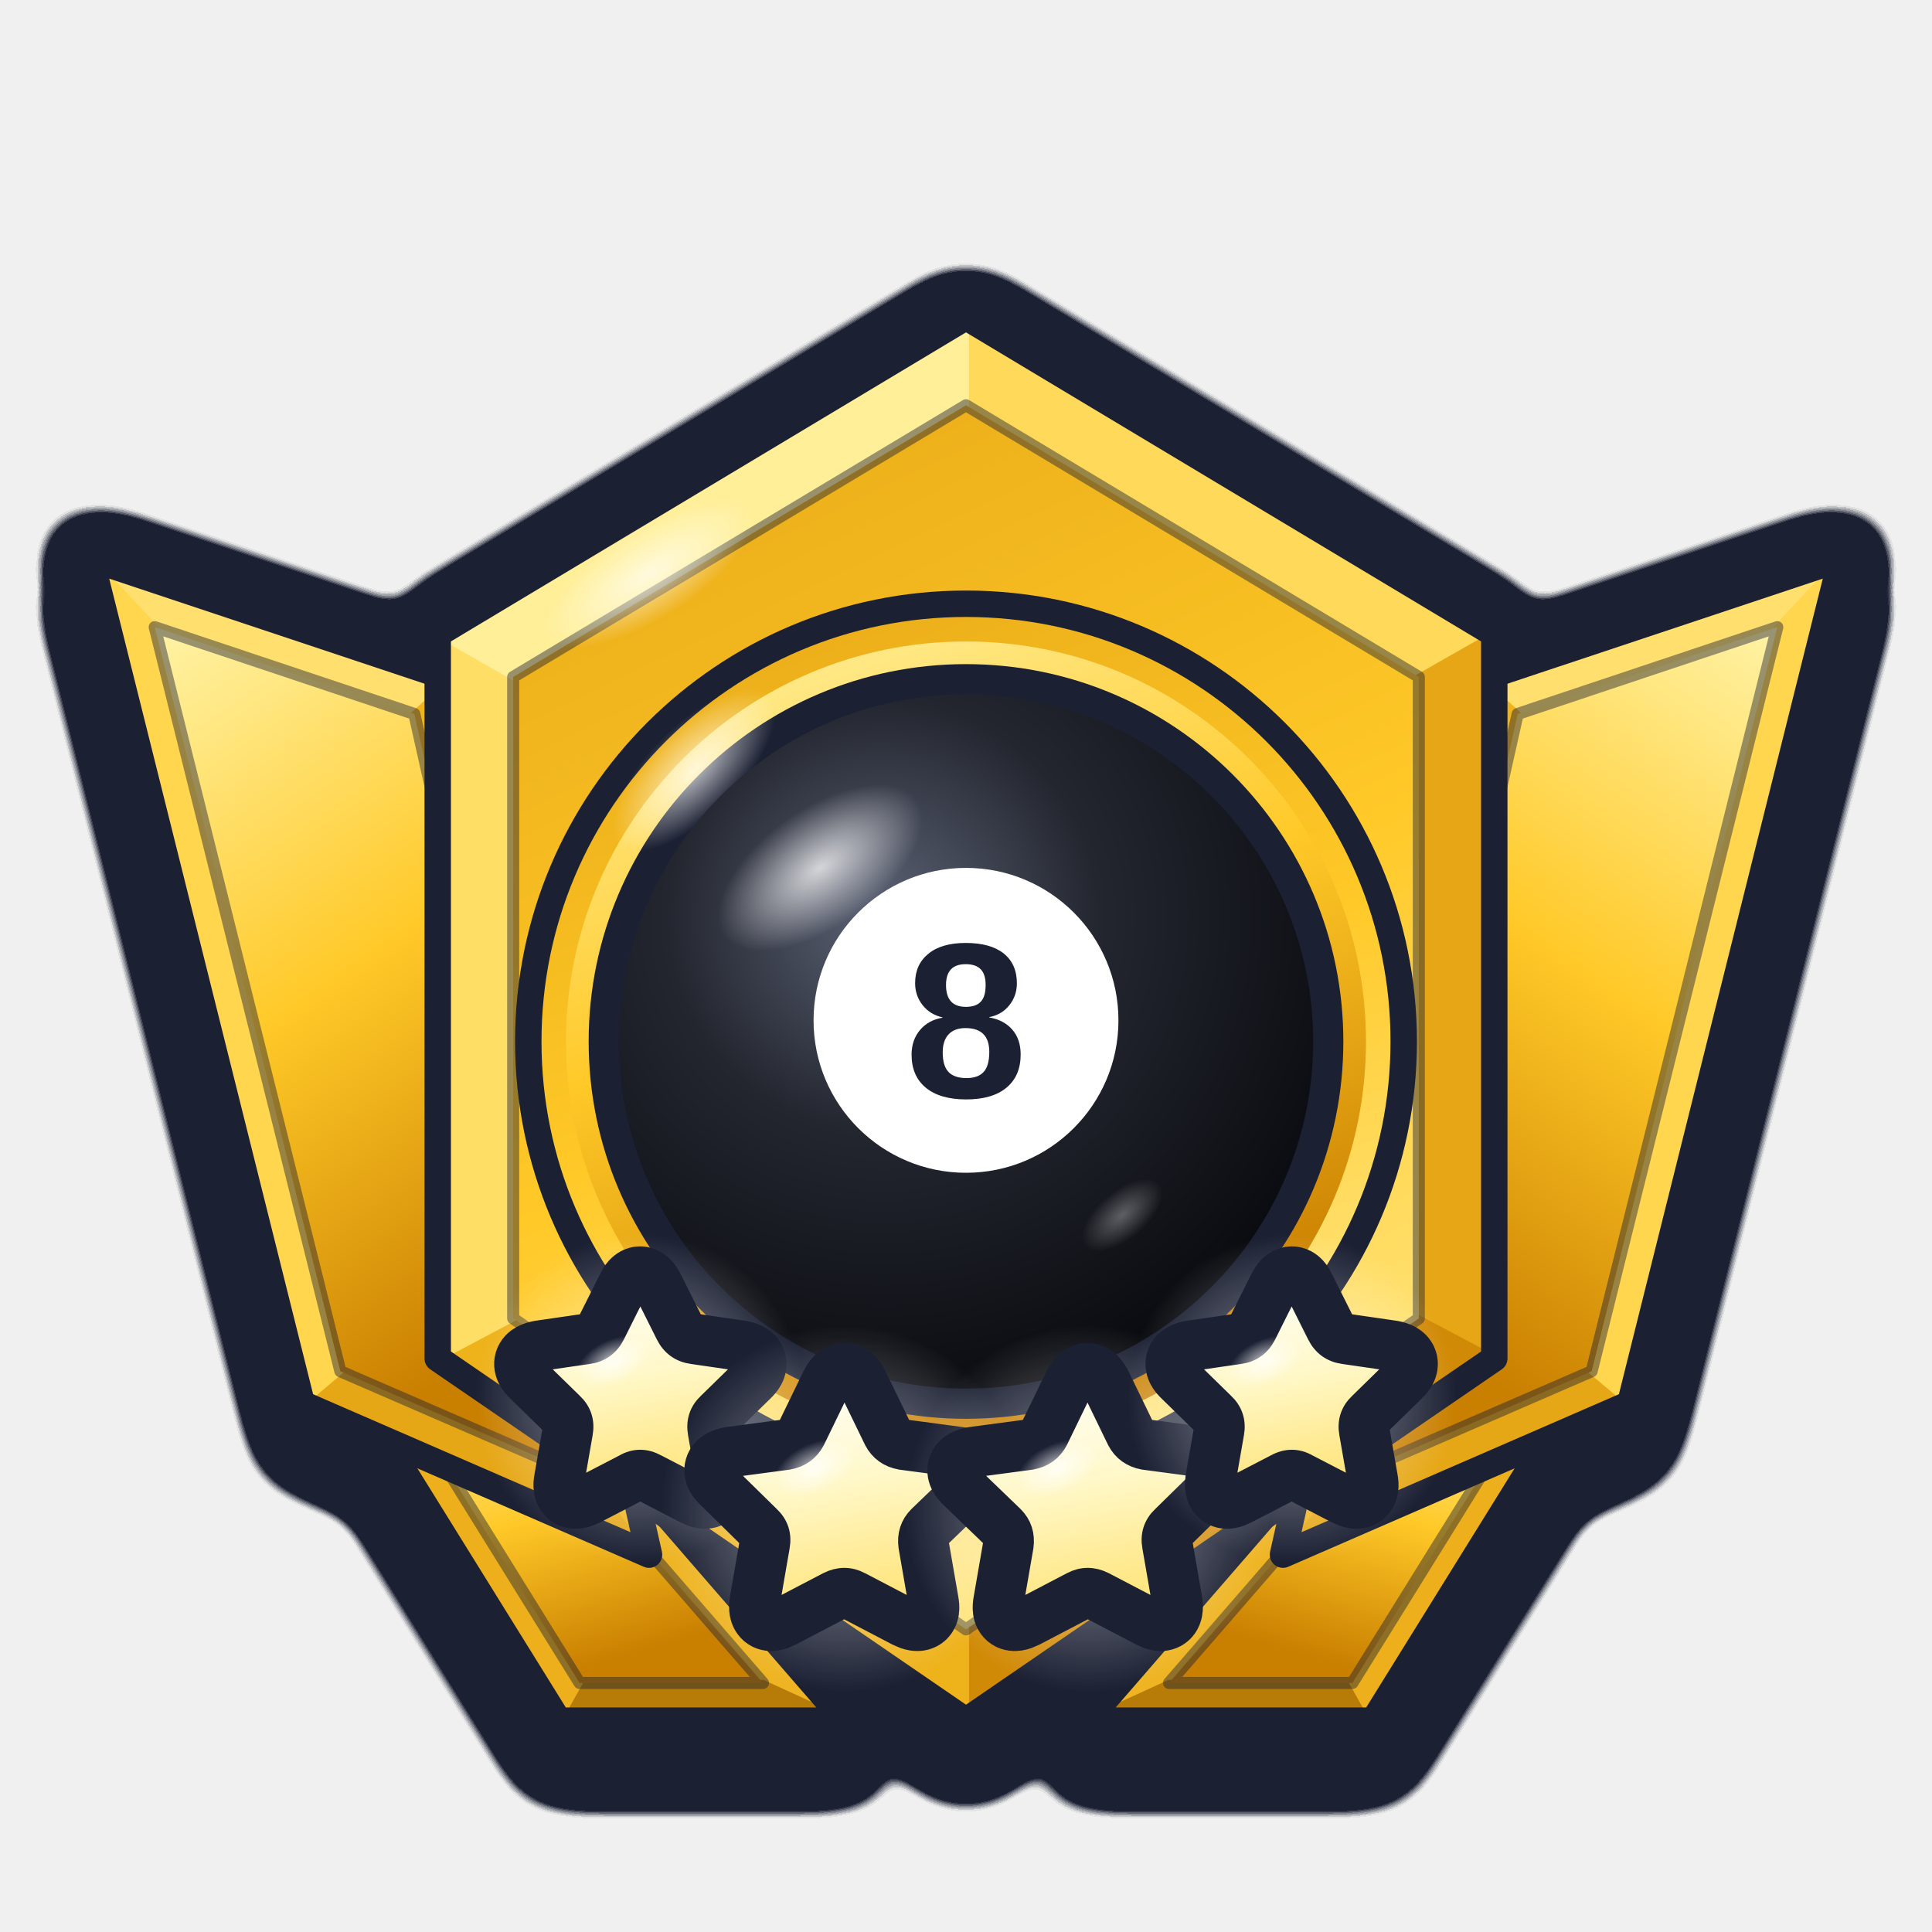
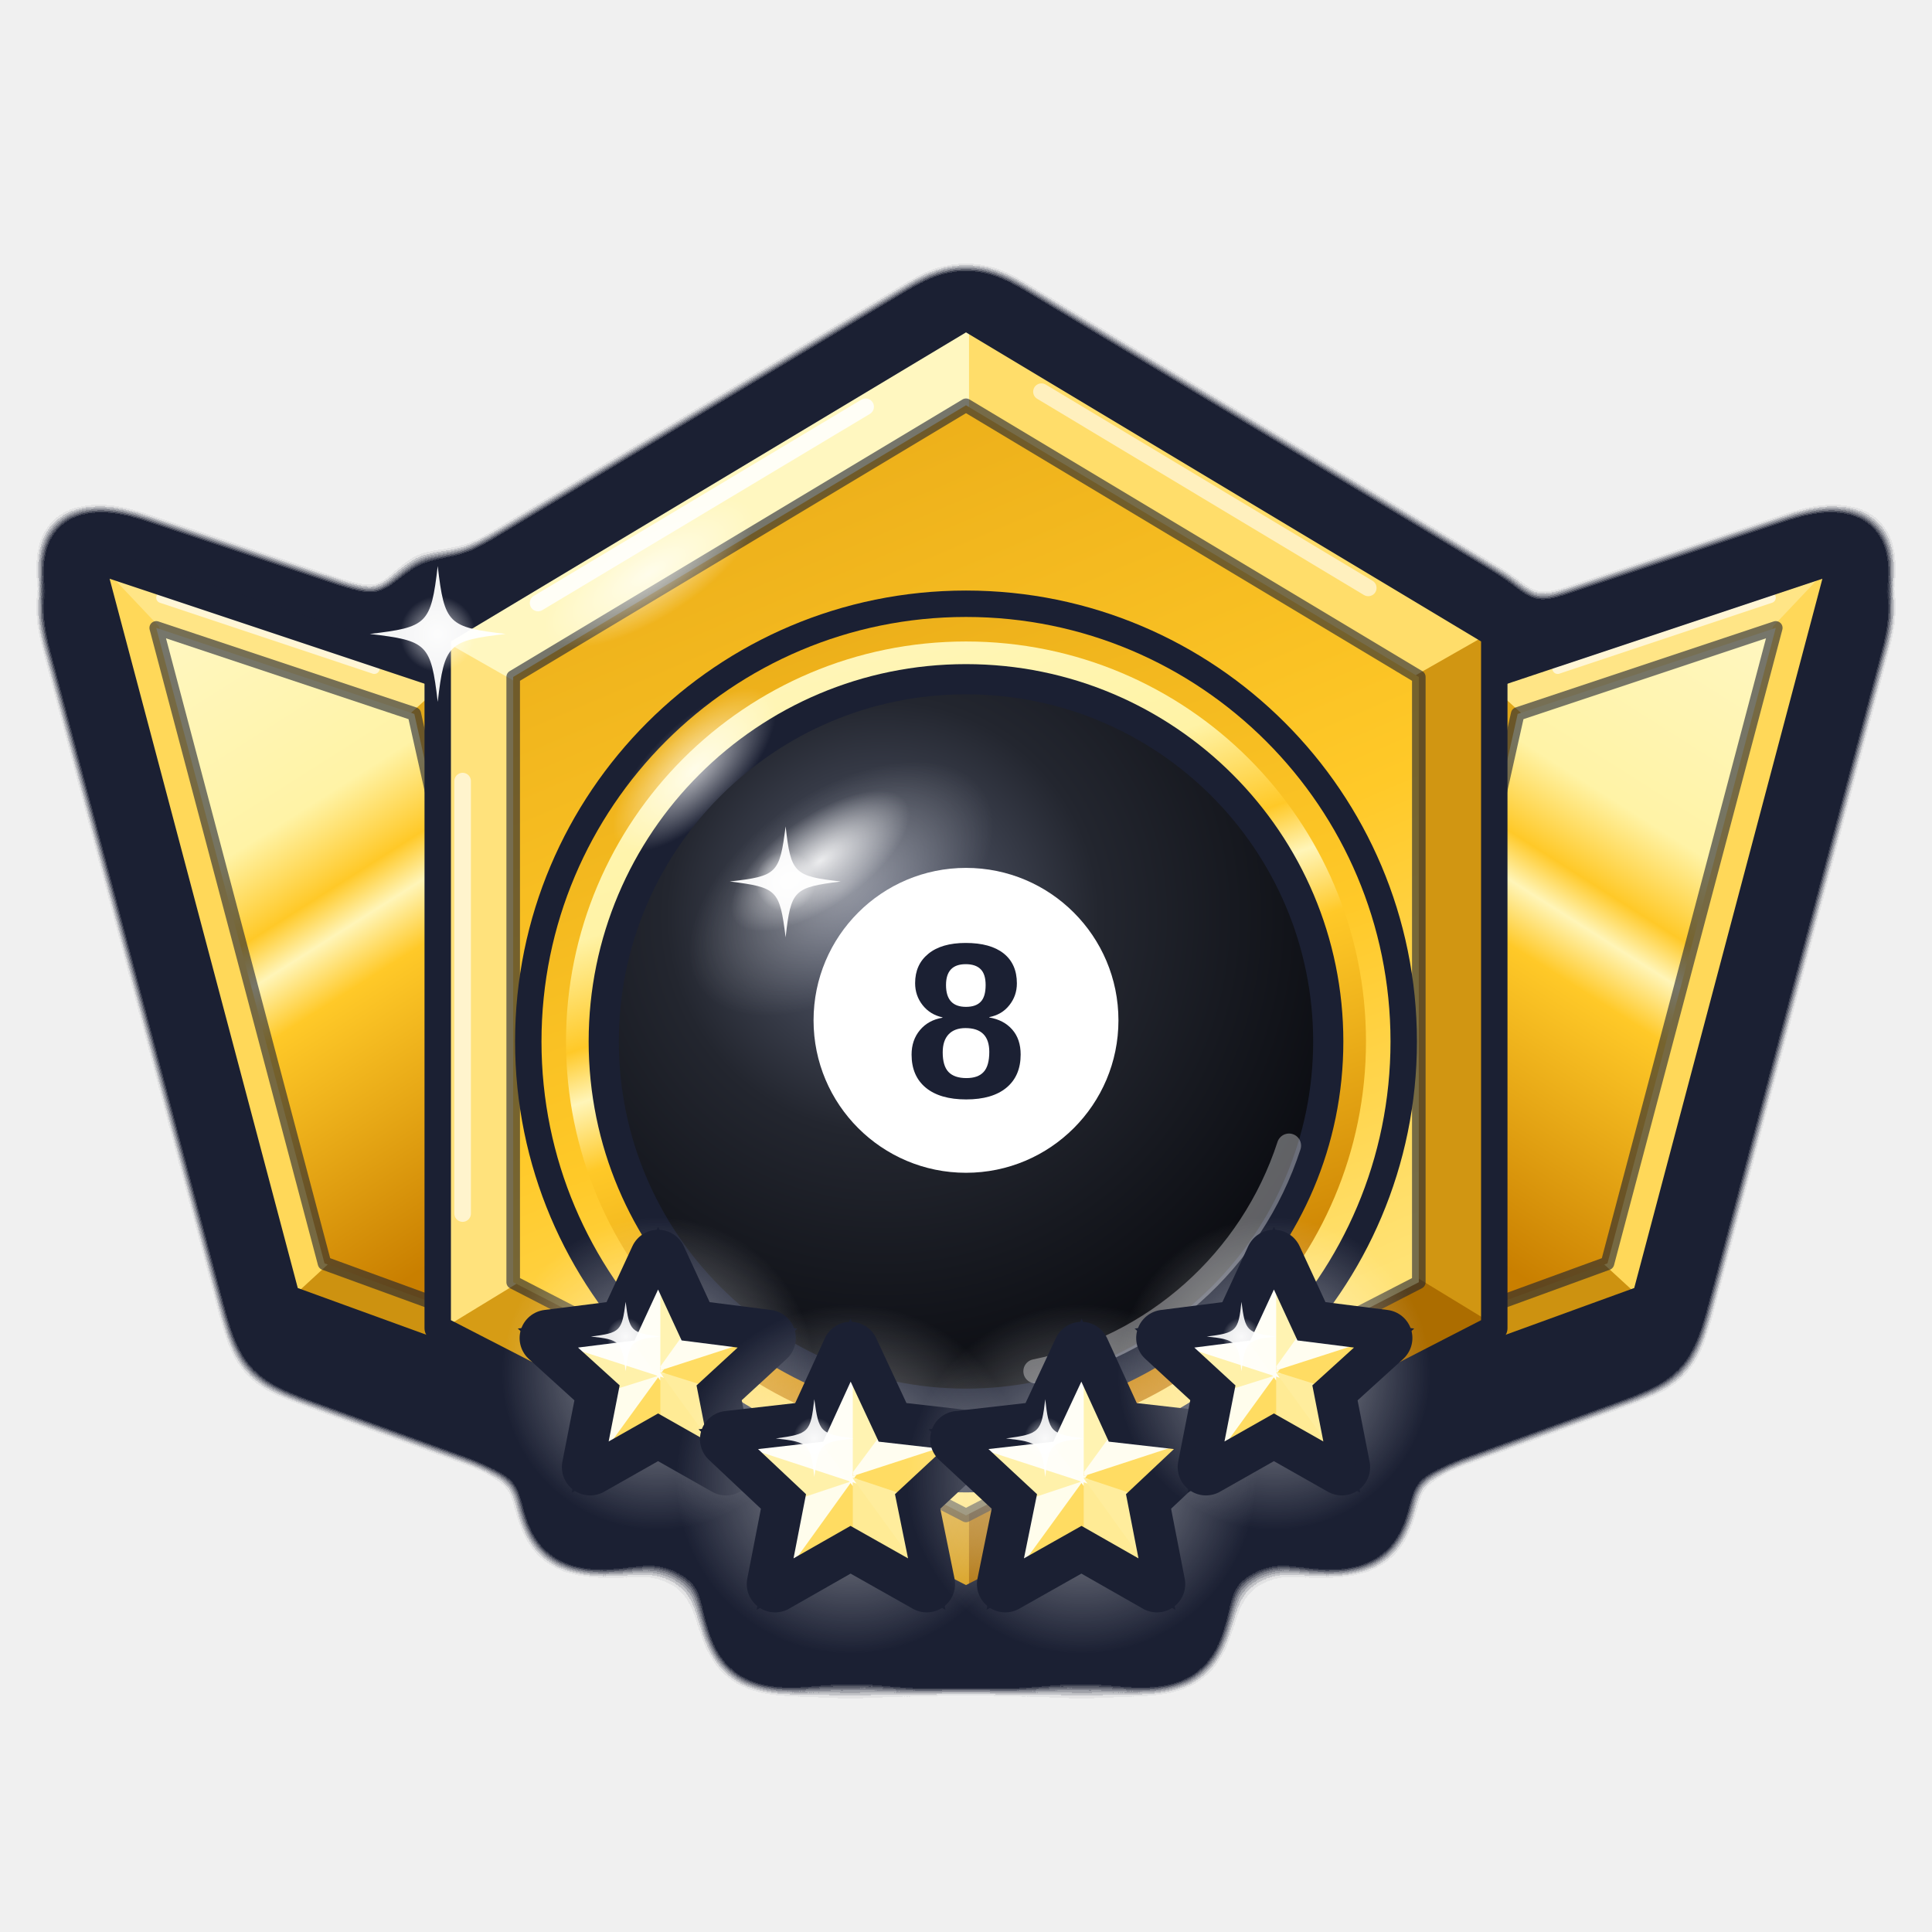
<svg xmlns="http://www.w3.org/2000/svg" width="512" height="512" viewBox="0 0 256 256">
  <defs>
    <linearGradient id="blue" x1="0" y1="0" x2="0.35" y2="1">
      <stop offset="0" stop-color="#9ED3FF" />
      <stop offset="0.45" stop-color="#3B9BFF" />
      <stop offset="1" stop-color="#1F6BD0" />
    </linearGradient>
    <linearGradient id="green" x1="0" y1="0" x2="0.35" y2="1">
      <stop offset="0" stop-color="#A8F5BE" />
      <stop offset="0.45" stop-color="#3DD66B" />
      <stop offset="1" stop-color="#1E9E47" />
    </linearGradient>
    <linearGradient id="red" x1="0" y1="0" x2="0.35" y2="1">
      <stop offset="0" stop-color="#FFA3A3" />
      <stop offset="0.45" stop-color="#FF4D4D" />
      <stop offset="1" stop-color="#C9283A" />
    </linearGradient>
    <linearGradient id="gold" x1="0" y1="0" x2="0.35" y2="1">
      <stop offset="0" stop-color="#FFF1A0" />
      <stop offset="0.45" stop-color="#FFC928" />
      <stop offset="1" stop-color="#DB8E00" />
    </linearGradient>
    <linearGradient id="wood" x1="0" y1="0" x2="0.35" y2="1">
      <stop offset="0" stop-color="#FFD9A0" />
      <stop offset="0.45" stop-color="#E7A35C" />
      <stop offset="1" stop-color="#A8622A" />
    </linearGradient>
    <linearGradient id="darkwood" x1="0" y1="0" x2="0.35" y2="1">
      <stop offset="0" stop-color="#C07A45" />
      <stop offset="0.45" stop-color="#8A4B22" />
      <stop offset="1" stop-color="#5E3014" />
    </linearGradient>
    <linearGradient id="white" x1="0" y1="0" x2="0.35" y2="1">
      <stop offset="0" stop-color="#FFFFFF" />
      <stop offset="0.45" stop-color="#F4F8FF" />
      <stop offset="1" stop-color="#C9D6EA" />
    </linearGradient>
    <linearGradient id="grey" x1="0" y1="0" x2="0.35" y2="1">
      <stop offset="0" stop-color="#E4E9F2" />
      <stop offset="0.45" stop-color="#AEB8C8" />
      <stop offset="1" stop-color="#7B869A" />
    </linearGradient>
    <linearGradient id="steel" x1="0" y1="0" x2="0.35" y2="1">
      <stop offset="0" stop-color="#D8E6F7" />
      <stop offset="0.45" stop-color="#9FB2CC" />
      <stop offset="1" stop-color="#6A7D98" />
    </linearGradient>
    <linearGradient id="cloth" x1="0" y1="0" x2="0.35" y2="1">
      <stop offset="0" stop-color="#6FE08E" />
      <stop offset="0.45" stop-color="#2FA24F" />
      <stop offset="1" stop-color="#1C7A37" />
    </linearGradient>
    <linearGradient id="sad" x1="0" y1="0" x2="0.35" y2="1">
      <stop offset="0" stop-color="#C4D4EE" />
      <stop offset="0.45" stop-color="#8EA3C7" />
      <stop offset="1" stop-color="#5E7299" />
    </linearGradient>
    <linearGradient id="purple" x1="0" y1="0" x2="0.35" y2="1">
      <stop offset="0" stop-color="#D7B8FF" />
      <stop offset="0.45" stop-color="#A259FF" />
      <stop offset="1" stop-color="#6E2FD0" />
    </linearGradient>
    <radialGradient id="shine" cx="0.5" cy="0.5" r="0.5">
      <stop offset="0" stop-color="#FFFFFF" stop-opacity="0.9" />
      <stop offset="1" stop-color="#FFFFFF" stop-opacity="0" />
    </radialGradient>
    <filter id="ink" x="-30%" y="-30%" width="160%" height="160%" color-interpolation-filters="sRGB">
      <feGaussianBlur in="SourceAlpha" stdDeviation="6.92" result="blur" />
      <feComponentTransfer in="blur" result="grown">
        <feFuncA type="linear" slope="7" intercept="-0.35" />
      </feComponentTransfer>
      <feOffset in="grown" dy="6" result="lip" />
      <feMerge result="both">
        <feMergeNode in="lip" />
        <feMergeNode in="grown" />
      </feMerge>
      <feFlood flood-color="#1B2033" />
      <feComposite in2="both" operator="in" result="outline" />
      <feMerge>
        <feMergeNode in="outline" />
        <feMergeNode in="SourceGraphic" />
      </feMerge>
    </filter>
  </defs>
  <defs>
    <filter id="badgeInk" x="-20%" y="-20%" width="140%" height="140%" color-interpolation-filters="sRGB">
      <feGaussianBlur in="SourceAlpha" stdDeviation="3.2" result="blur" />
      <feComponentTransfer in="blur" result="grown">
        <feFuncA type="linear" slope="40" intercept="-0.716" />
      </feComponentTransfer>
      <feOffset in="grown" dy="5" result="lip" />
      <feMerge result="both">
        <feMergeNode in="lip" />
        <feMergeNode in="grown" />
      </feMerge>
      <feFlood flood-color="#1B2033" />
      <feComposite in2="both" operator="in" result="outline" />
      <feMerge>
        <feMergeNode in="outline" />
        <feMergeNode in="SourceGraphic" />
      </feMerge>
    </filter>
  </defs>
  <defs>
    <linearGradient id="m" x1="0" y1="0" x2="0.35" y2="1">
-       <stop offset="0.00" stop-color="#FFF3A6" />
-       <stop offset="0.50" stop-color="#FFC928" />
+       <stop offset="0.00" stop-color="#FFF7C1" />
+       <stop offset="0.34" stop-color="#FFF3A6" />
+       <stop offset="0.46" stop-color="#FFC928" />
+       <stop offset="0.52" stop-color="#FFF5B8" />
+       <stop offset="0.60" stop-color="#FFC928" />
      <stop offset="1.00" stop-color="#C97F00" />
    </linearGradient>
    <linearGradient id="r" x1="0" y1="0" x2="0.35" y2="1">
      <stop offset="0.00" stop-color="#E7A816" />
      <stop offset="0.60" stop-color="#FFC928" />
      <stop offset="1.00" stop-color="#FFE274" />
    </linearGradient>
    <linearGradient id="w" x1="0" y1="0" x2="0.35" y2="1">
      <stop offset="0.00" stop-color="#FFE47A" />
      <stop offset="0.55" stop-color="#FFC928" />
      <stop offset="1.00" stop-color="#C97F00" />
    </linearGradient>
    <linearGradient id="c" x1="0" y1="0" x2="0.3" y2="1">
      <stop offset="0.00" stop-color="#FFF8CA" />
      <stop offset="0.55" stop-color="#FFDC61" />
      <stop offset="1.00" stop-color="#FFC928" />
    </linearGradient>
    <linearGradient id="s" x1="0" y1="0" x2="0.2" y2="1">
      <stop offset="0.00" stop-color="#FFFFFF" />
      <stop offset="0.50" stop-color="#FFF8CA" />
      <stop offset="1.00" stop-color="#FFE680" />
    </linearGradient>
    <linearGradient id="g" x1="0" y1="0" x2="0.35" y2="1">
      <stop offset="0.00" stop-color="#FFF3A6" />
      <stop offset="0.50" stop-color="#FFC928" />
      <stop offset="1.00" stop-color="#C97F00" />
    </linearGradient>
    <linearGradient id="gr" x1="0" y1="0" x2="0.35" y2="1">
      <stop offset="0.00" stop-color="#E7A816" />
      <stop offset="0.60" stop-color="#FFC928" />
      <stop offset="1.00" stop-color="#FFE274" />
    </linearGradient>
    <radialGradient id="ball" cx="0.38" cy="0.32" r="0.78">
      <stop offset="0" stop-color="#5C6275" />
      <stop offset="0.4" stop-color="#23262F" />
      <stop offset="1" stop-color="#06070B" />
    </radialGradient>
  </defs>
  <g filter="url(#badgeInk)">
-     <path d="M38.0 170.0 L86.0 198.0 L82.8 201.9 L52.9 184.5 Z" fill="#F4C238" stroke="#F4C238" stroke-width="0.8" />
-     <path d="M86.0 198.0 L112.0 228.0 L101.1 223.0 L82.8 201.9 Z" fill="#EEB423" stroke="#EEB423" stroke-width="0.8" />
-     <path d="M112.0 228.0 L74.0 228.0 L76.8 223.0 L101.1 223.0 Z" fill="#B77B08" stroke="#B77B08" stroke-width="0.8" />
-     <path d="M74.0 228.0 L38.0 170.0 L52.9 184.5 L76.8 223.0 Z" fill="#EDB01C" stroke="#EDB01C" stroke-width="0.8" />
-     <path d="M52.9 184.5 L82.8 201.9 L101.1 223.0 L76.8 223.0 Z" fill="url(#m)" />
-     <path d="M52.9 184.5 L82.8 201.9 L101.1 223.0 L76.8 223.0 Z" fill="none" stroke="#1B2033" stroke-width="1.6" stroke-opacity="0.45" stroke-linejoin="round" />
-     <path d="M38.0 170.0 L86.0 198.0 L112.0 228.0 L74.0 228.0 Z" fill="none" stroke="#1B2033" stroke-width="3.5" stroke-linejoin="round" />
-     <path d="M12.0 74.0 L60.0 90.0 L54.9 94.6 L20.5 83.1 Z" fill="#FFE06E" stroke="#FFE06E" stroke-width="0.8" />
-     <path d="M60.0 90.0 L86.0 206.0 L77.6 195.8 L54.9 94.6 Z" fill="#EFB31C" stroke="#EFB31C" stroke-width="0.8" />
-     <path d="M86.0 206.0 L40.0 186.0 L45.1 181.7 L77.6 195.8 Z" fill="#E6A716" stroke="#E6A716" stroke-width="0.8" />
-     <path d="M40.0 186.0 L12.0 74.0 L20.5 83.1 L45.1 181.7 Z" fill="#FFD64E" stroke="#FFD64E" stroke-width="0.8" />
-     <path d="M20.5 83.1 L54.9 94.6 L77.6 195.8 L45.1 181.7 Z" fill="url(#m)" />
-     <path d="M20.5 83.1 L54.9 94.6 L77.6 195.8 L45.1 181.7 Z" fill="none" stroke="#1B2033" stroke-width="1.6" stroke-opacity="0.45" stroke-linejoin="round" />
-     <path d="M12.0 74.0 L60.0 90.0 L86.0 206.0 L40.0 186.0 Z" fill="none" stroke="#1B2033" stroke-width="3.5" stroke-linejoin="round" />
+     <path d="M12.0 74.0 L60.0 90.0 L54.9 94.6 L20.7 83.2 Z" fill="#FFE586" stroke="#FFE586" stroke-width="0.8" />
+     <path d="M60.0 90.0 L82.0 188.0 L73.7 178.6 L54.9 94.6 Z" fill="#E1A81A" stroke="#E1A81A" stroke-width="0.8" />
+     <path d="M82.0 188.0 L38.0 172.0 L43.0 167.4 L73.7 178.6 Z" fill="#CD9210" stroke="#CD9210" stroke-width="0.8" />
+     <path d="M38.0 172.0 L12.0 74.0 L20.7 83.2 L43.0 167.4 Z" fill="#FFD859" stroke="#FFD859" stroke-width="0.8" />
+     <path d="M21.4 79.2 L49.6 88.6" fill="none" stroke="#FFFFFF" stroke-width="1.4" stroke-linecap="round" stroke-linejoin="round" opacity="0.66" />
+     <path d="M20.7 83.2 L54.9 94.6 L73.7 178.6 L43.0 167.4 Z" fill="url(#m)" />
+     <path d="M20.7 83.2 L54.9 94.6 L73.7 178.6 L43.0 167.4 Z" fill="none" stroke="#1B2033" stroke-width="1.8" stroke-opacity="0.6" stroke-linejoin="round" />
+     <path d="M12.0 74.0 L60.0 90.0 L82.0 188.0 L38.0 172.0 Z" fill="none" stroke="#1B2033" stroke-width="3.5" stroke-linejoin="round" />
    <g transform="matrix(-1 0 0 1 256 0)">
-       <path d="M38.0 170.0 L86.0 198.0 L82.8 201.9 L52.9 184.5 Z" fill="#F4C238" stroke="#F4C238" stroke-width="0.8" />
-       <path d="M86.0 198.0 L112.0 228.0 L101.1 223.0 L82.8 201.9 Z" fill="#EEB423" stroke="#EEB423" stroke-width="0.8" />
-       <path d="M112.0 228.0 L74.0 228.0 L76.8 223.0 L101.1 223.0 Z" fill="#B77B08" stroke="#B77B08" stroke-width="0.8" />
-       <path d="M74.0 228.0 L38.0 170.0 L52.9 184.5 L76.8 223.0 Z" fill="#EDB01C" stroke="#EDB01C" stroke-width="0.8" />
-       <path d="M52.9 184.5 L82.8 201.9 L101.1 223.0 L76.8 223.0 Z" fill="url(#m)" />
-       <path d="M52.9 184.5 L82.8 201.9 L101.1 223.0 L76.8 223.0 Z" fill="none" stroke="#1B2033" stroke-width="1.6" stroke-opacity="0.45" stroke-linejoin="round" />
-       <path d="M38.0 170.0 L86.0 198.0 L112.0 228.0 L74.0 228.0 Z" fill="none" stroke="#1B2033" stroke-width="3.5" stroke-linejoin="round" />
-       <path d="M12.0 74.0 L60.0 90.0 L54.9 94.6 L20.5 83.1 Z" fill="#FFE06E" stroke="#FFE06E" stroke-width="0.8" />
-       <path d="M60.0 90.0 L86.0 206.0 L77.6 195.8 L54.9 94.6 Z" fill="#EFB31C" stroke="#EFB31C" stroke-width="0.8" />
-       <path d="M86.0 206.0 L40.0 186.0 L45.1 181.7 L77.6 195.8 Z" fill="#E6A716" stroke="#E6A716" stroke-width="0.8" />
-       <path d="M40.0 186.0 L12.0 74.0 L20.5 83.1 L45.1 181.7 Z" fill="#FFD64E" stroke="#FFD64E" stroke-width="0.8" />
-       <path d="M20.5 83.1 L54.9 94.6 L77.6 195.8 L45.1 181.7 Z" fill="url(#m)" />
-       <path d="M20.5 83.1 L54.9 94.6 L77.6 195.8 L45.1 181.7 Z" fill="none" stroke="#1B2033" stroke-width="1.6" stroke-opacity="0.45" stroke-linejoin="round" />
-       <path d="M12.0 74.0 L60.0 90.0 L86.0 206.0 L40.0 186.0 Z" fill="none" stroke="#1B2033" stroke-width="3.5" stroke-linejoin="round" />
+       <path d="M12.0 74.0 L60.0 90.0 L54.9 94.6 L20.7 83.2 Z" fill="#FFE586" stroke="#FFE586" stroke-width="0.8" />
+       <path d="M60.0 90.0 L82.0 188.0 L73.7 178.6 L54.9 94.6 Z" fill="#E1A81A" stroke="#E1A81A" stroke-width="0.8" />
+       <path d="M82.0 188.0 L38.0 172.0 L43.0 167.4 L73.7 178.6 Z" fill="#CD9210" stroke="#CD9210" stroke-width="0.8" />
+       <path d="M38.0 172.0 L12.0 74.0 L20.7 83.2 L43.0 167.4 Z" fill="#FFD859" stroke="#FFD859" stroke-width="0.8" />
+       <path d="M21.4 79.2 L49.6 88.6" fill="none" stroke="#FFFFFF" stroke-width="1.4" stroke-linecap="round" stroke-linejoin="round" opacity="0.66" />
+       <path d="M20.7 83.2 L54.9 94.6 L73.7 178.6 L43.0 167.4 Z" fill="url(#m)" />
+       <path d="M20.7 83.2 L54.9 94.6 L73.7 178.6 L43.0 167.4 Z" fill="none" stroke="#1B2033" stroke-width="1.8" stroke-opacity="0.6" stroke-linejoin="round" />
+       <path d="M12.0 74.0 L60.0 90.0 L82.0 188.0 L38.0 172.0 Z" fill="none" stroke="#1B2033" stroke-width="3.5" stroke-linejoin="round" />
    </g>
-     <path d="M128.0 42.0 L198.0 84.0 L188.0 89.7 L128.0 53.7 Z" fill="#FFD959" stroke="#FFD959" stroke-width="0.8" />
-     <path d="M198.0 84.0 L198.0 180.0 L188.0 174.7 L188.0 89.7 Z" fill="#E6A615" stroke="#E6A615" stroke-width="0.8" />
-     <path d="M198.0 180.0 L128.0 228.0 L128.0 215.9 L188.0 174.7 Z" fill="#D18A06" stroke="#D18A06" stroke-width="0.8" />
-     <path d="M128.0 228.0 L58.0 180.0 L68.0 174.7 L128.0 215.9 Z" fill="#EEB21B" stroke="#EEB21B" stroke-width="0.8" />
-     <path d="M58.0 180.0 L58.0 84.0 L68.0 89.7 L68.0 174.7 Z" fill="#FFDE66" stroke="#FFDE66" stroke-width="0.8" />
-     <path d="M58.0 84.0 L128.0 42.0 L128.0 53.7 L68.0 89.7 Z" fill="#FFEF99" stroke="#FFEF99" stroke-width="0.8" />
-     <path d="M128.0 53.7 L188.0 89.7 L188.0 174.7 L128.0 215.9 L68.0 174.7 L68.0 89.7 Z" fill="url(#r)" />
-     <path d="M128.0 53.7 L188.0 89.7 L188.0 174.7 L128.0 215.9 L68.0 174.7 L68.0 89.7 Z" fill="none" stroke="#1B2033" stroke-width="1.6" stroke-opacity="0.45" stroke-linejoin="round" />
-     <path d="M128.0 42.0 L198.0 84.0 L198.0 180.0 L128.0 228.0 L58.0 180.0 L58.0 84.0 Z" fill="none" stroke="#1B2033" stroke-width="3.5" stroke-linejoin="round" />
+     <path d="M128.0 42.0 L198.0 84.0 L188.0 89.7 L128.0 53.7 Z" fill="#FFDD6A" stroke="#FFDD6A" stroke-width="0.8" />
+     <path d="M198.0 84.0 L198.0 176.0 L188.0 169.9 L188.0 89.7 Z" fill="#D19612" stroke="#D19612" stroke-width="0.8" />
+     <path d="M198.0 176.0 L128.0 212.0 L128.0 200.8 L188.0 169.9 Z" fill="#AC6D00" stroke="#AC6D00" stroke-width="0.8" />
+     <path d="M128.0 212.0 L58.0 176.0 L68.0 169.9 L128.0 200.8 Z" fill="#D69C15" stroke="#D69C15" stroke-width="0.8" />
+     <path d="M58.0 176.0 L58.0 84.0 L68.0 89.7 L68.0 169.9 Z" fill="#FFE27C" stroke="#FFE27C" stroke-width="0.8" />
+     <path d="M58.0 84.0 L128.0 42.0 L128.0 53.7 L68.0 89.7 Z" fill="#FFF7C0" stroke="#FFF7C0" stroke-width="0.8" />
+     <path d="M138.0 51.9 L181.3 77.9" fill="none" stroke="#FFFFFF" stroke-width="2.2" stroke-linecap="round" stroke-linejoin="round" opacity="0.56" />
+     <path d="M61.3 160.8 L61.3 103.5" fill="none" stroke="#FFFFFF" stroke-width="2.2" stroke-linecap="round" stroke-linejoin="round" opacity="0.62" />
+     <path d="M71.3 79.9 L114.7 53.9" fill="none" stroke="#FFFFFF" stroke-width="2.2" stroke-linecap="round" stroke-linejoin="round" opacity="0.85" />
+     <path d="M128.0 53.7 L188.0 89.7 L188.0 169.9 L128.0 200.8 L68.0 169.9 L68.0 89.7 Z" fill="url(#r)" />
+     <path d="M128.0 53.7 L188.0 89.7 L188.0 169.9 L128.0 200.8 L68.0 169.9 L68.0 89.7 Z" fill="none" stroke="#1B2033" stroke-width="1.8" stroke-opacity="0.6" stroke-linejoin="round" />
+     <path d="M128.0 42.0 L198.0 84.0 L198.0 176.0 L128.0 212.0 L58.0 176.0 L58.0 84.0 Z" fill="none" stroke="#1B2033" stroke-width="3.5" stroke-linejoin="round" />
    <ellipse cx="86" cy="76" rx="16" ry="6" fill="url(#shine)" opacity="0.75" transform="rotate(-32 86 76)" />
+     <circle cx="58.0" cy="84.0" r="5.0" fill="url(#shine)" opacity="0.85" />
+     <path d="M58.0 75.0 C58.9 82.7 59.4 83.1 67.0 84.0 C59.4 84.9 58.9 85.3 58.0 93.0 C57.1 85.3 56.6 84.9 49.0 84.0 C56.6 83.1 57.1 82.7 58.0 75.0 Z" fill="#FFFFFF" opacity="0.95" />
    <circle cx="128" cy="138" r="58" fill="url(#r)" stroke="#1B2033" stroke-width="3.5" />
    <circle cx="128" cy="138" r="53" fill="url(#m)" />
    <circle cx="128" cy="138" r="50" fill="#1B2033" />
    <ellipse cx="92" cy="102" rx="14" ry="6" fill="url(#shine)" opacity="0.8" transform="rotate(-45 92 102)" />
    <circle cx="128" cy="138" r="46" fill="url(#ball)" />
    <circle cx="128.0" cy="135.2" r="20.2" fill="#FFFFFF" />
    <text x="128.0" y="145.4" font-family="Arial Black, Arial, sans-serif" font-weight="900" font-size="29.3" text-anchor="middle" fill="#1B2033">8</text>
-     <ellipse cx="108.68" cy="115.0" rx="15.64" ry="7.82" fill="url(#shine)" opacity="0.85" transform="rotate(-35 108.68 115.0)" />
-     <ellipse cx="148.7" cy="161.0" rx="6.44" ry="3.22" fill="url(#shine)" opacity="0.35" transform="rotate(-40 148.7 161.0)" />
+     <ellipse cx="111.44" cy="117.76" rx="23.0" ry="12.88" fill="url(#shine)" opacity="0.45" transform="rotate(-35 111.44 117.76)" />
+     <ellipse cx="108.68" cy="114.08" rx="13.8" ry="5.98" fill="url(#shine)" opacity="0.95" transform="rotate(-35 108.68 114.08)" />
+     <circle cx="104.1" cy="116.8" r="4.0" fill="url(#shine)" opacity="0.85" />
+     <path d="M104.1 109.5 C104.8 115.7 105.2 116.1 111.4 116.8 C105.2 117.6 104.8 117.9 104.1 124.2 C103.3 117.9 103.0 117.6 96.7 116.8 C103.0 116.1 103.3 115.7 104.1 109.5 Z" fill="#FFFFFF" opacity="0.95" />
+     <path d="M170.8 151.8 A44.6 44.6 0 0 1 137.2 181.7" fill="none" stroke="#FFFFFF" stroke-width="3.2" stroke-linecap="round" opacity="0.35" />
    <defs>
      <radialGradient id="glow">
        <stop offset="0" stop-color="#FFFFFF" stop-opacity="0.55" />
        <stop offset="1" stop-color="#FFFFFF" stop-opacity="0" />
      </radialGradient>
    </defs>
-     <circle cx="84.8" cy="185.3" r="21.8" fill="url(#glow)" />
-     <path d="M83.9 174.1 Q84.8 172.1 85.8 174.1 L88.6 179.7 Q89.6 181.7 91.8 182.0 L98.0 182.9 Q100.2 183.3 98.6 184.8 L94.1 189.2 Q92.5 190.7 92.9 192.9 L94.0 199.2 Q94.3 201.3 92.4 200.3 L86.8 197.4 Q84.8 196.3 82.9 197.4 L77.3 200.3 Q75.3 201.3 75.7 199.2 L76.8 192.9 Q77.2 190.7 75.6 189.2 L71.1 184.8 Q69.5 183.3 71.7 182.9 L77.9 182.0 Q80.1 181.7 81.1 179.7 Z" fill="#000000" opacity="0.35" />
-     <path d="M83.9 171.1 Q84.8 169.1 85.8 171.1 L88.6 176.7 Q89.6 178.7 91.8 179.0 L98.0 179.9 Q100.2 180.3 98.6 181.8 L94.1 186.2 Q92.5 187.7 92.9 189.9 L94.0 196.2 Q94.3 198.3 92.4 197.3 L86.8 194.4 Q84.8 193.3 82.9 194.4 L77.3 197.3 Q75.3 198.3 75.7 196.2 L76.8 189.9 Q77.2 187.7 75.6 186.2 L71.1 181.8 Q69.5 180.3 71.7 179.9 L77.9 179.0 Q80.1 178.7 81.1 176.7 Z" fill="#1B2033" stroke="#1B2033" stroke-width="9.9" stroke-linejoin="round" />
-     <path d="M83.9 171.1 Q84.8 169.1 85.8 171.1 L88.6 176.7 Q89.6 178.7 91.8 179.0 L98.0 179.9 Q100.2 180.3 98.6 181.8 L94.1 186.2 Q92.5 187.7 92.9 189.9 L94.0 196.2 Q94.3 198.3 92.4 197.3 L86.8 194.4 Q84.8 193.3 82.9 194.4 L77.3 197.3 Q75.3 198.3 75.7 196.2 L76.8 189.9 Q77.2 187.7 75.6 186.2 L71.1 181.8 Q69.5 180.3 71.7 179.9 L77.9 179.0 Q80.1 178.7 81.1 176.7 Z" fill="url(#s)" stroke="#1B2033" stroke-width="3.5" stroke-linejoin="round" />
-     <ellipse cx="81.283" cy="180.408" rx="5.168" ry="2.907" fill="url(#shine)" opacity="0.85" transform="rotate(-25 81.28255 180.4078)" />
-     <circle cx="111.9" cy="199.9" r="24.4" fill="url(#glow)" />
-     <path d="M110.9 186.9 Q111.9 184.9 112.9 186.9 L116.2 193.7 Q117.2 195.6 119.4 196.0 L126.9 197.0 Q129.1 197.4 127.5 198.9 L122.0 204.2 Q120.5 205.7 120.8 207.9 L122.1 215.4 Q122.5 217.5 120.5 216.5 L113.8 213.0 Q111.9 212.0 109.9 213.0 L103.2 216.5 Q101.3 217.5 101.6 215.4 L102.9 207.9 Q103.3 205.7 101.7 204.2 L96.3 198.9 Q94.7 197.4 96.9 197.0 L104.4 196.0 Q106.6 195.6 107.6 193.7 Z" fill="#000000" opacity="0.35" />
-     <path d="M110.9 183.9 Q111.9 181.9 112.9 183.9 L116.2 190.7 Q117.2 192.6 119.4 193.0 L126.9 194.0 Q129.1 194.4 127.5 195.9 L122.0 201.2 Q120.5 202.7 120.8 204.9 L122.1 212.4 Q122.5 214.5 120.5 213.5 L113.8 210.0 Q111.9 209.0 109.9 210.0 L103.2 213.5 Q101.3 214.5 101.6 212.4 L102.9 204.9 Q103.3 202.7 101.7 201.2 L96.3 195.9 Q94.7 194.4 96.9 194.0 L104.4 193.0 Q106.6 192.6 107.6 190.7 Z" fill="#1B2033" stroke="#1B2033" stroke-width="9.9" stroke-linejoin="round" />
-     <path d="M110.9 183.9 Q111.9 181.9 112.9 183.9 L116.2 190.7 Q117.2 192.6 119.4 193.0 L126.9 194.0 Q129.1 194.4 127.5 195.9 L122.0 201.2 Q120.5 202.7 120.8 204.9 L122.1 212.4 Q122.5 214.5 120.5 213.5 L113.8 210.0 Q111.9 209.0 109.9 210.0 L103.2 213.5 Q101.3 214.5 101.6 212.4 L102.9 204.9 Q103.3 202.7 101.7 201.2 L96.3 195.9 Q94.7 194.4 96.9 194.0 L104.4 193.0 Q106.6 192.6 107.6 190.7 Z" fill="url(#s)" stroke="#1B2033" stroke-width="3.5" stroke-linejoin="round" />
-     <ellipse cx="107.915" cy="194.523" rx="5.776" ry="3.249" fill="url(#shine)" opacity="0.85" transform="rotate(-25 107.9154 194.5233)" />
-     <circle cx="144.1" cy="199.9" r="24.4" fill="url(#glow)" />
-     <path d="M143.1 186.9 Q144.1 184.9 145.1 186.9 L148.4 193.7 Q149.4 195.6 151.6 196.0 L159.1 197.0 Q161.3 197.4 159.7 198.9 L154.3 204.2 Q152.7 205.7 153.1 207.9 L154.4 215.4 Q154.7 217.5 152.8 216.5 L146.1 213.0 Q144.1 212.0 142.2 213.0 L135.5 216.5 Q133.5 217.5 133.9 215.4 L135.2 207.9 Q135.5 205.7 134.0 204.2 L128.5 198.9 Q126.9 197.4 129.1 197.0 L136.6 196.0 Q138.8 195.6 139.8 193.7 Z" fill="#000000" opacity="0.35" />
-     <path d="M143.1 183.9 Q144.1 181.9 145.1 183.9 L148.4 190.7 Q149.4 192.6 151.6 193.0 L159.1 194.0 Q161.3 194.4 159.7 195.9 L154.3 201.2 Q152.7 202.7 153.1 204.9 L154.4 212.4 Q154.7 214.5 152.8 213.5 L146.1 210.0 Q144.1 209.0 142.2 210.0 L135.5 213.5 Q133.5 214.5 133.9 212.4 L135.2 204.9 Q135.5 202.7 134.0 201.2 L128.5 195.9 Q126.9 194.4 129.1 194.0 L136.6 193.0 Q138.8 192.6 139.8 190.7 Z" fill="#1B2033" stroke="#1B2033" stroke-width="9.9" stroke-linejoin="round" />
-     <path d="M143.1 183.9 Q144.1 181.9 145.1 183.9 L148.4 190.7 Q149.4 192.6 151.6 193.0 L159.1 194.0 Q161.3 194.4 159.7 195.9 L154.3 201.2 Q152.7 202.7 153.1 204.9 L154.4 212.4 Q154.7 214.5 152.8 213.5 L146.1 210.0 Q144.1 209.0 142.2 210.0 L135.5 213.5 Q133.5 214.5 133.9 212.4 L135.2 204.9 Q135.5 202.7 134.0 201.2 L128.5 195.9 Q126.9 194.4 129.1 194.0 L136.6 193.0 Q138.8 192.6 139.8 190.7 Z" fill="url(#s)" stroke="#1B2033" stroke-width="3.5" stroke-linejoin="round" />
-     <ellipse cx="140.143" cy="194.523" rx="5.776" ry="3.249" fill="url(#shine)" opacity="0.85" transform="rotate(-25 140.1426 194.5233)" />
-     <circle cx="171.2" cy="185.3" r="21.8" fill="url(#glow)" />
-     <path d="M170.2 174.1 Q171.2 172.1 172.1 174.1 L174.9 179.7 Q175.9 181.7 178.1 182.0 L184.3 182.9 Q186.5 183.3 184.9 184.8 L180.4 189.2 Q178.8 190.7 179.2 192.9 L180.3 199.2 Q180.7 201.3 178.7 200.3 L173.1 197.4 Q171.2 196.3 169.2 197.4 L163.6 200.3 Q161.7 201.3 162.0 199.2 L163.1 192.9 Q163.5 190.7 161.9 189.2 L157.4 184.8 Q155.8 183.3 158.0 182.9 L164.2 182.0 Q166.4 181.7 167.4 179.7 Z" fill="#000000" opacity="0.35" />
-     <path d="M170.2 171.1 Q171.2 169.1 172.1 171.1 L174.9 176.7 Q175.9 178.7 178.1 179.0 L184.3 179.9 Q186.5 180.3 184.9 181.8 L180.4 186.2 Q178.8 187.7 179.2 189.9 L180.3 196.2 Q180.7 198.3 178.7 197.3 L173.1 194.4 Q171.2 193.3 169.2 194.4 L163.6 197.3 Q161.7 198.3 162.0 196.2 L163.1 189.9 Q163.5 187.7 161.9 186.2 L157.4 181.8 Q155.8 180.3 158.0 179.9 L164.2 179.0 Q166.4 178.7 167.4 176.7 Z" fill="#1B2033" stroke="#1B2033" stroke-width="9.9" stroke-linejoin="round" />
-     <path d="M170.2 171.1 Q171.2 169.1 172.1 171.1 L174.9 176.7 Q175.9 178.7 178.1 179.0 L184.3 179.9 Q186.5 180.3 184.9 181.8 L180.4 186.2 Q178.8 187.7 179.2 189.9 L180.3 196.2 Q180.7 198.3 178.7 197.3 L173.1 194.4 Q171.2 193.3 169.2 194.4 L163.6 197.3 Q161.7 198.3 162.0 196.2 L163.1 189.9 Q163.5 187.7 161.9 186.2 L157.4 181.8 Q155.8 180.3 158.0 179.9 L164.2 179.0 Q166.4 178.7 167.4 176.7 Z" fill="url(#s)" stroke="#1B2033" stroke-width="3.5" stroke-linejoin="round" />
-     <ellipse cx="167.611" cy="180.408" rx="5.168" ry="2.907" fill="url(#shine)" opacity="0.85" transform="rotate(-25 167.6114 180.4078)" />
+     <circle cx="87.2" cy="182.0" r="20.7" fill="url(#glow)" />
+     <path d="M87.2 166.7 L91.5 176.0 L101.7 177.3 L94.2 184.2 L96.2 194.4 L87.2 189.3 L78.2 194.4 L80.2 184.2 L72.6 177.3 L82.9 176.0 Z" fill="#1B2033" stroke="#1B2033" stroke-width="7.5" stroke-linejoin="round" />
+     <path d="M87.2 182.0 L87.2 166.7 L91.5 176.0 Z" fill="#FFF3B2" stroke="#FFF3B2" stroke-width="0.6" />
+     <path d="M87.2 182.0 L91.5 176.0 L101.7 177.3 Z" fill="#FFFDF0" stroke="#FFFDF0" stroke-width="0.6" />
+     <path d="M87.2 182.0 L101.7 177.3 L94.2 184.2 Z" fill="#FFDC63" stroke="#FFDC63" stroke-width="0.6" />
+     <path d="M87.2 182.0 L94.2 184.2 L96.2 194.4 Z" fill="#FFED9D" stroke="#FFED9D" stroke-width="0.6" />
+     <path d="M87.2 182.0 L96.2 194.4 L87.2 189.3 Z" fill="#FFEB95" stroke="#FFEB95" stroke-width="0.6" />
+     <path d="M87.2 182.0 L87.2 189.3 L78.2 194.4 Z" fill="#FFDC62" stroke="#FFDC62" stroke-width="0.6" />
+     <path d="M87.2 182.0 L78.2 194.4 L80.2 184.2 Z" fill="#FFFDEC" stroke="#FFFDEC" stroke-width="0.6" />
+     <path d="M87.2 182.0 L80.2 184.2 L72.6 177.3 Z" fill="#FFF1AA" stroke="#FFF1AA" stroke-width="0.6" />
+     <path d="M87.2 182.0 L72.6 177.3 L82.9 176.0 Z" fill="#FFFEF8" stroke="#FFFEF8" stroke-width="0.6" />
+     <path d="M87.2 182.0 L82.9 176.0 L87.2 166.7 Z" fill="#FFFEF6" stroke="#FFFEF6" stroke-width="0.6" />
+     <path d="M87.2 166.7 L91.5 176.0 L101.7 177.3 L94.2 184.2 L96.2 194.4 L87.2 189.3 L78.2 194.4 L80.2 184.2 L72.6 177.3 L82.9 176.0 Z" fill="none" stroke="#1B2033" stroke-width="3.5" stroke-linejoin="miter" />
+     <circle cx="82.9" cy="177.1" r="2.5" fill="url(#shine)" opacity="0.81" />
+     <path d="M82.9 172.5 C83.4 176.4 83.6 176.6 87.5 177.1 C83.6 177.5 83.4 177.8 82.9 181.7 C82.4 177.8 82.2 177.5 78.3 177.1 C82.2 176.6 82.4 176.4 82.9 172.5 Z" fill="#FFFFFF" opacity="0.9" />
+     <circle cx="112.7" cy="196.0" r="23.1" fill="url(#glow)" />
+     <path d="M112.7 178.9 L117.6 189.4 L129.0 190.7 L120.5 198.6 L122.8 209.9 L112.7 204.2 L102.7 209.9 L104.9 198.6 L96.5 190.7 L107.9 189.4 Z" fill="#1B2033" stroke="#1B2033" stroke-width="7.5" stroke-linejoin="round" />
+     <path d="M112.7 196.0 L112.7 178.9 L117.6 189.4 Z" fill="#FFF3B2" stroke="#FFF3B2" stroke-width="0.6" />
+     <path d="M112.7 196.0 L117.6 189.4 L129.0 190.7 Z" fill="#FFFDF0" stroke="#FFFDF0" stroke-width="0.6" />
+     <path d="M112.7 196.0 L129.0 190.7 L120.5 198.6 Z" fill="#FFDC63" stroke="#FFDC63" stroke-width="0.6" />
+     <path d="M112.7 196.0 L120.5 198.6 L122.8 209.9 Z" fill="#FFED9D" stroke="#FFED9D" stroke-width="0.6" />
+     <path d="M112.7 196.0 L122.8 209.9 L112.7 204.2 Z" fill="#FFEB95" stroke="#FFEB95" stroke-width="0.6" />
+     <path d="M112.7 196.0 L112.7 204.2 L102.7 209.9 Z" fill="#FFDC62" stroke="#FFDC62" stroke-width="0.6" />
+     <path d="M112.7 196.0 L102.7 209.9 L104.9 198.6 Z" fill="#FFFDEC" stroke="#FFFDEC" stroke-width="0.6" />
+     <path d="M112.7 196.0 L104.9 198.6 L96.5 190.7 Z" fill="#FFF1AA" stroke="#FFF1AA" stroke-width="0.6" />
+     <path d="M112.7 196.0 L96.5 190.7 L107.9 189.4 Z" fill="#FFFEF8" stroke="#FFFEF8" stroke-width="0.6" />
+     <path d="M112.7 196.0 L107.9 189.4 L112.7 178.9 Z" fill="#FFFEF6" stroke="#FFFEF6" stroke-width="0.6" />
+     <path d="M112.7 178.9 L117.6 189.4 L129.0 190.7 L120.5 198.6 L122.8 209.9 L112.7 204.2 L102.7 209.9 L104.9 198.6 L96.5 190.7 L107.9 189.4 Z" fill="none" stroke="#1B2033" stroke-width="3.5" stroke-linejoin="miter" />
+     <circle cx="107.9" cy="190.6" r="2.8" fill="url(#shine)" opacity="0.81" />
+     <path d="M107.9 185.4 C108.5 189.8 108.7 190.0 113.1 190.6 C108.7 191.1 108.5 191.3 107.9 195.7 C107.4 191.3 107.2 191.1 102.8 190.6 C107.2 190.0 107.4 189.8 107.9 185.4 Z" fill="#FFFFFF" opacity="0.9" />
+     <circle cx="143.3" cy="196.0" r="23.1" fill="url(#glow)" />
+     <path d="M143.3 178.9 L148.1 189.4 L159.5 190.7 L151.1 198.6 L153.3 209.9 L143.3 204.2 L133.2 209.9 L135.5 198.6 L127.0 190.7 L138.4 189.4 Z" fill="#1B2033" stroke="#1B2033" stroke-width="7.5" stroke-linejoin="round" />
+     <path d="M143.3 196.0 L143.3 178.9 L148.1 189.4 Z" fill="#FFF3B2" stroke="#FFF3B2" stroke-width="0.6" />
+     <path d="M143.3 196.0 L148.1 189.4 L159.5 190.7 Z" fill="#FFFDF0" stroke="#FFFDF0" stroke-width="0.6" />
+     <path d="M143.3 196.0 L159.5 190.7 L151.1 198.6 Z" fill="#FFDC63" stroke="#FFDC63" stroke-width="0.6" />
+     <path d="M143.3 196.0 L151.1 198.6 L153.3 209.9 Z" fill="#FFED9D" stroke="#FFED9D" stroke-width="0.6" />
+     <path d="M143.3 196.0 L153.3 209.9 L143.3 204.2 Z" fill="#FFEB95" stroke="#FFEB95" stroke-width="0.6" />
+     <path d="M143.3 196.0 L143.3 204.2 L133.2 209.9 Z" fill="#FFDC62" stroke="#FFDC62" stroke-width="0.6" />
+     <path d="M143.3 196.0 L133.2 209.9 L135.5 198.6 Z" fill="#FFFDEC" stroke="#FFFDEC" stroke-width="0.6" />
+     <path d="M143.3 196.0 L135.5 198.6 L127.0 190.7 Z" fill="#FFF1AA" stroke="#FFF1AA" stroke-width="0.6" />
+     <path d="M143.3 196.0 L127.0 190.7 L138.4 189.4 Z" fill="#FFFEF8" stroke="#FFFEF8" stroke-width="0.6" />
+     <path d="M143.3 196.0 L138.4 189.4 L143.3 178.9 Z" fill="#FFFEF6" stroke="#FFFEF6" stroke-width="0.6" />
+     <path d="M143.3 178.9 L148.1 189.4 L159.5 190.7 L151.1 198.6 L153.3 209.9 L143.3 204.2 L133.2 209.9 L135.5 198.6 L127.0 190.7 L138.4 189.4 Z" fill="none" stroke="#1B2033" stroke-width="3.5" stroke-linejoin="miter" />
+     <circle cx="138.5" cy="190.6" r="2.8" fill="url(#shine)" opacity="0.81" />
+     <path d="M138.5 185.4 C139.0 189.8 139.2 190.0 143.6 190.6 C139.2 191.1 139.0 191.3 138.5 195.7 C138.0 191.3 137.7 191.1 133.3 190.6 C137.7 190.0 138.0 189.8 138.5 185.4 Z" fill="#FFFFFF" opacity="0.9" />
+     <circle cx="168.8" cy="182.0" r="20.7" fill="url(#glow)" />
+     <path d="M168.8 166.7 L173.1 176.0 L183.4 177.3 L175.8 184.2 L177.8 194.4 L168.8 189.3 L159.8 194.4 L161.8 184.2 L154.3 177.3 L164.5 176.0 Z" fill="#1B2033" stroke="#1B2033" stroke-width="7.5" stroke-linejoin="round" />
+     <path d="M168.8 182.0 L168.8 166.7 L173.1 176.0 Z" fill="#FFF3B2" stroke="#FFF3B2" stroke-width="0.6" />
+     <path d="M168.8 182.0 L173.1 176.0 L183.4 177.3 Z" fill="#FFFDF0" stroke="#FFFDF0" stroke-width="0.6" />
+     <path d="M168.8 182.0 L183.4 177.3 L175.8 184.2 Z" fill="#FFDC63" stroke="#FFDC63" stroke-width="0.6" />
+     <path d="M168.8 182.0 L175.8 184.2 L177.8 194.4 Z" fill="#FFED9D" stroke="#FFED9D" stroke-width="0.6" />
+     <path d="M168.8 182.0 L177.8 194.4 L168.8 189.3 Z" fill="#FFEB95" stroke="#FFEB95" stroke-width="0.6" />
+     <path d="M168.8 182.0 L168.8 189.3 L159.8 194.4 Z" fill="#FFDC62" stroke="#FFDC62" stroke-width="0.6" />
+     <path d="M168.8 182.0 L159.8 194.4 L161.8 184.2 Z" fill="#FFFDEC" stroke="#FFFDEC" stroke-width="0.6" />
+     <path d="M168.8 182.0 L161.8 184.2 L154.3 177.3 Z" fill="#FFF1AA" stroke="#FFF1AA" stroke-width="0.6" />
+     <path d="M168.8 182.0 L154.3 177.3 L164.5 176.0 Z" fill="#FFFEF8" stroke="#FFFEF8" stroke-width="0.6" />
+     <path d="M168.8 182.0 L164.5 176.0 L168.8 166.7 Z" fill="#FFFEF6" stroke="#FFFEF6" stroke-width="0.6" />
+     <path d="M168.8 166.7 L173.1 176.0 L183.4 177.3 L175.8 184.2 L177.8 194.4 L168.8 189.3 L159.8 194.4 L161.8 184.2 L154.3 177.3 L164.5 176.0 Z" fill="none" stroke="#1B2033" stroke-width="3.5" stroke-linejoin="miter" />
+     <circle cx="164.5" cy="177.1" r="2.5" fill="url(#shine)" opacity="0.81" />
+     <path d="M164.5 172.5 C165.0 176.4 165.2 176.6 169.1 177.1 C165.2 177.5 165.0 177.8 164.5 181.7 C164.1 177.8 163.8 177.5 159.9 177.1 C163.8 176.6 164.1 176.4 164.5 172.5 Z" fill="#FFFFFF" opacity="0.9" />
  </g>
</svg>
